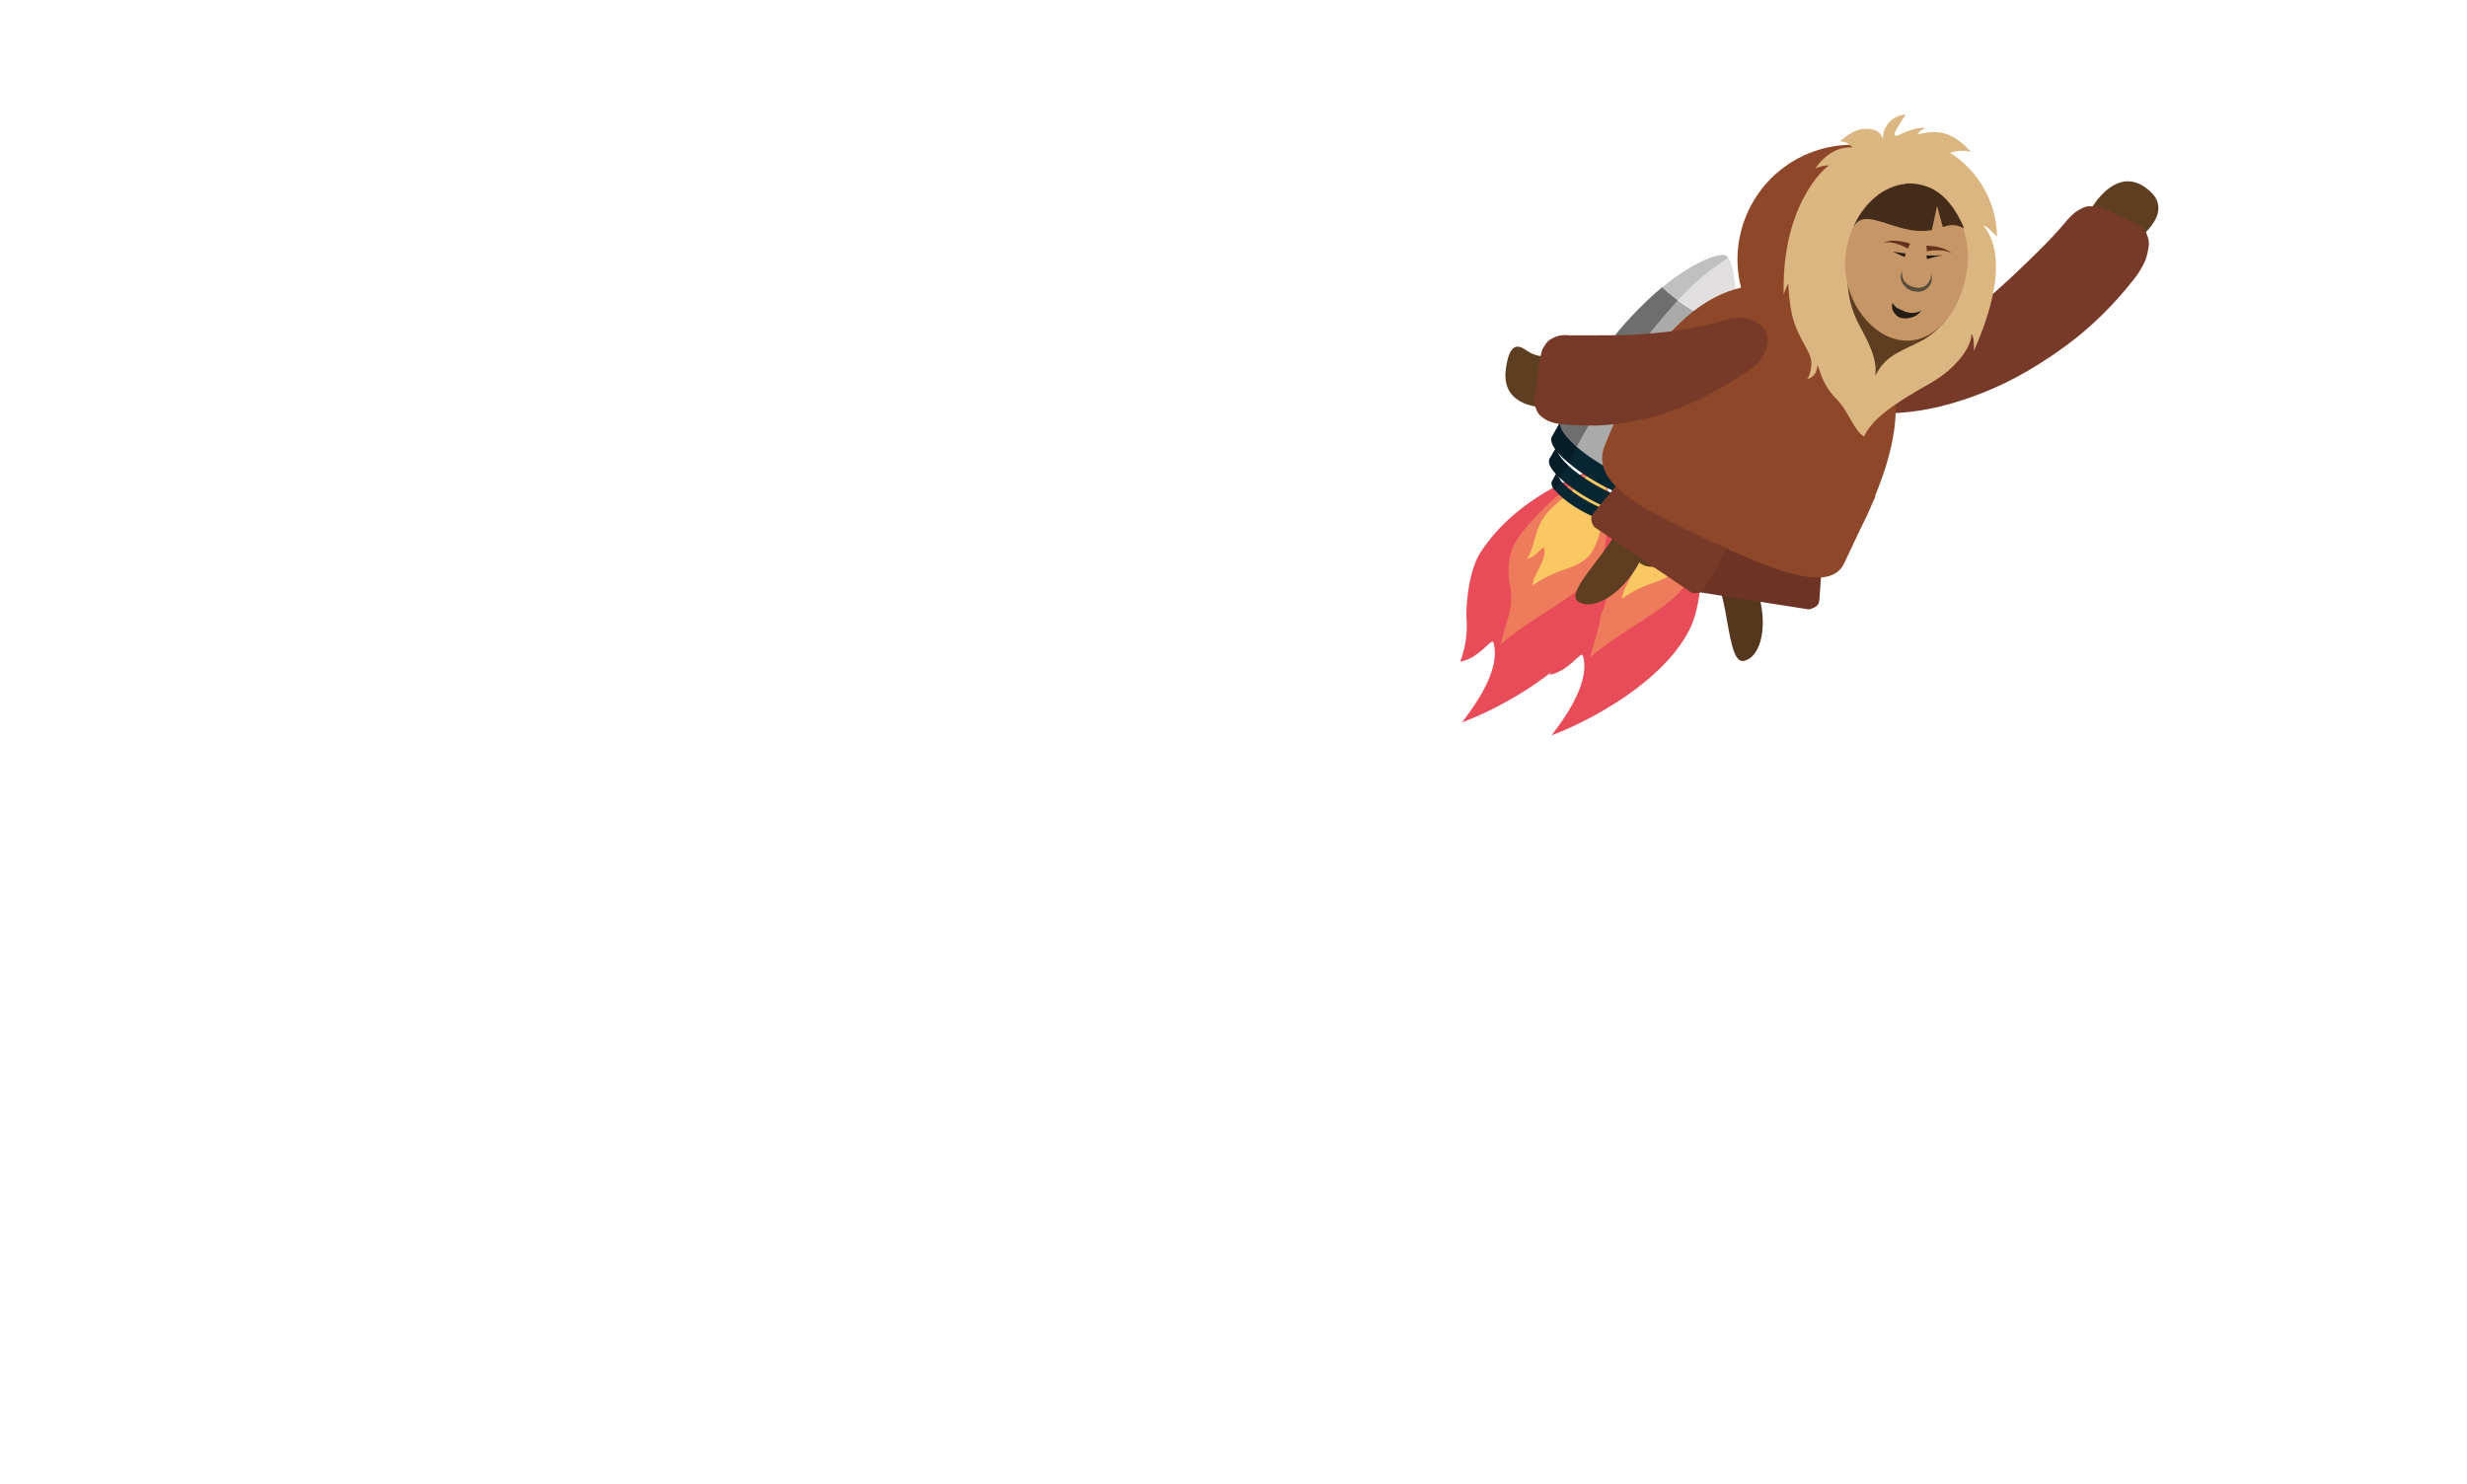
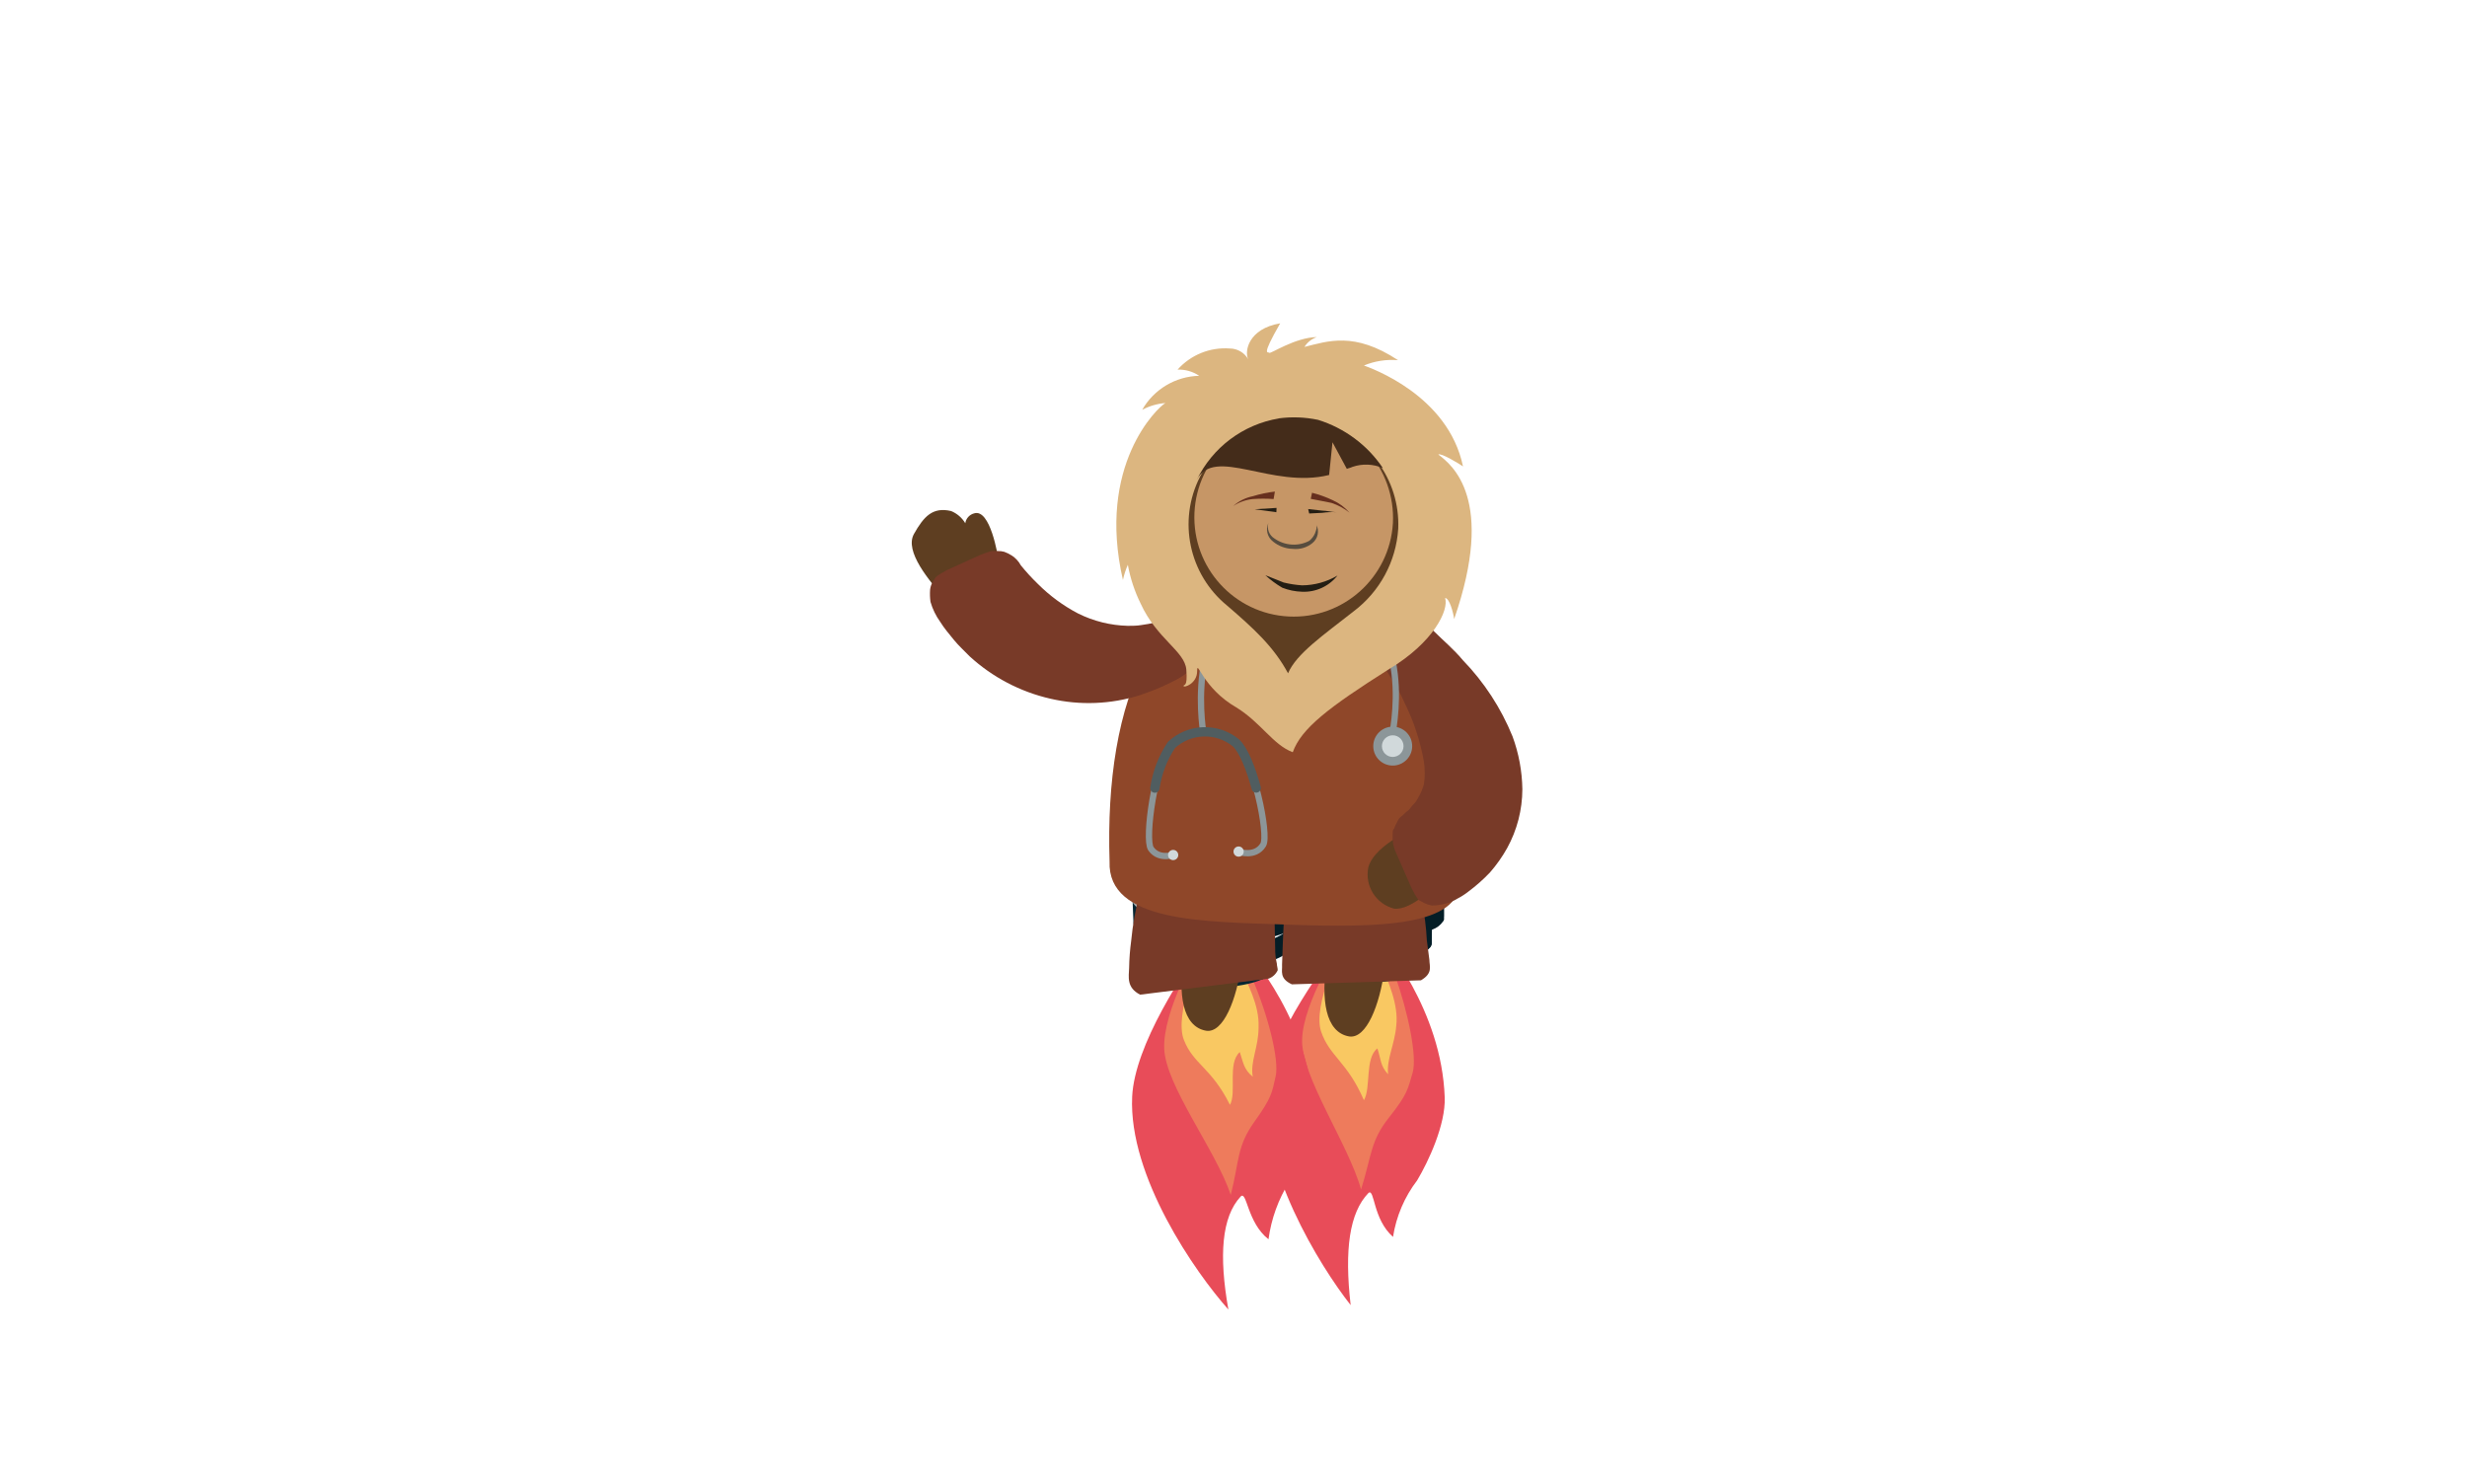
- <svg xmlns="http://www.w3.org/2000/svg" id="Layer_3" data-name="Layer 3" viewBox="0 0 251 151">
+ <svg xmlns="http://www.w3.org/2000/svg" viewBox="0 0 251 151">
  <defs>
-     <style>.cls-1{fill:#e84c59;}.cls-2{fill:#ee7b5c;}.cls-3{fill:#f9c862;}.cls-4{fill:#062633;}.cls-5{fill:#abaaaa;}.cls-6{fill:#e1dfe0;}.cls-7{fill:none;}.cls-8{fill:#041d26;}.cls-9{fill:#6e6e6e;}.cls-10{fill:silver;}.cls-11{fill:#5e3e21;}.cls-12{fill:#54371d;}.cls-13{fill:#6d3325;}.cls-14{fill:#783a28;}.cls-15{fill:#8f4729;}.cls-16{fill:#dcb680;}.cls-17{fill:#c69666;}.cls-18{fill:#662f1e;}.cls-19{fill:#231d13;}.cls-20{fill:#574c3e;}.cls-21{fill:#442c1a;}</style>
+     <style>.cls-1{fill:#5e3e21;}.cls-2{fill:#e84c59;}.cls-3{fill:#ee7b5c;}.cls-4{fill:#f9c862;}.cls-5{fill:#062633;}.cls-6{fill:#abaaaa;}.cls-7{fill:#e1dfe0;}.cls-14,.cls-17,.cls-8{fill:none;}.cls-9{fill:#041d26;}.cls-10{fill:#6e6e6e;}.cls-11{fill:silver;}.cls-12{fill:#783a28;}.cls-13{fill:#8f4729;}.cls-14{stroke:#8c9699;stroke-width:0.64px;}.cls-14,.cls-17{stroke-miterlimit:10;}.cls-15{fill:#8c9699;}.cls-16{fill:#d1d9db;}.cls-17{stroke:#505d60;stroke-linecap:round;stroke-width:0.95px;}.cls-18{fill:#dcb680;}.cls-19{fill:#c69666;}.cls-20{fill:#662f1e;}.cls-21{fill:#231d13;}.cls-22{fill:#574c3e;}.cls-23{fill:#442c1a;}</style>
  </defs>
-   <path class="cls-1" d="M172.53,50c.53,3.49,1.16,10.22-.52,13.82-2.62,5.58-10.56,9.69-14.15,11,2.6-3.36,3.76-6.08,3.2-8.08-.18-.64-1.34,1.54-3.39,1.92A10.35,10.35,0,0,0,158.3,64c0-1.7.31-4.78,1.46-6.53,3.68-5.62,10-7.78,11.32-8.37Z" />
-   <path class="cls-2" d="M172.53,50c.36,1.5.45,6.93-1,9.41s-7.13,5-9.75,7.52c.63-2.65,1.32-3.56,1-5.83a6.91,6.91,0,0,1,.17-3.85c.35-1.26,2.66-3.83,5-5.8a15.58,15.58,0,0,1,3.1-2.3Z" />
-   <path class="cls-3" d="M172.53,50c.11,1.8-.39,6.81-2,8.13s-2.84.92-5.5,2.78c0-1.09,1.64-2.76,1.14-3.93-.64.55-.88,1-1.75,1.23.75-.93.75-2.21,1.36-3.55.73-1.56,2.28-2.52,3.5-3.58a10.79,10.79,0,0,0,1.77-1.93Z" />
-   <path class="cls-4" d="M171.54,50.72c2.64,1.49,5.12,2.1,5.55,1.36l-.78,1.34c-.41.75-2.89.14-5.53-1.35s-4.44-3.31-4-4l.75-1.35C167.1,47.41,168.9,49.23,171.54,50.72Z" />
-   <path class="cls-4" d="M170.62,52.35c2,1.12,3.86,1.58,4.18,1l-.58,1c-.31.56-2.18.1-4.17-1s-3.34-2.49-3-3.05l.58-1C167.31,49.86,168.64,51.22,170.62,52.35Z" />
-   <path class="cls-5" d="M185.42,34.58a38.33,38.33,0,0,1-4.77,12.87c-1.54,2.74-2.7,4.76-2.7,4.76a26.11,26.11,0,0,1-6.14-2A26.56,26.56,0,0,1,167,46s1-2,2.63-4.86a37.5,37.5,0,0,1,8.65-10.63,17.61,17.61,0,0,0,7.17,4Z" />
-   <path class="cls-6" d="M184.71,27.35c.62.36,1.34,3,.7,7.23a17.61,17.61,0,0,1-7.17-4C181.51,27.89,184.12,27,184.71,27.35Z" />
-   <path class="cls-4" d="M172.59,48.89c3.06,1.73,5.94,2.44,6.42,1.57L178.13,52c-.49.86-3.37.16-6.44-1.57s-5.15-3.84-4.66-4.7l.88-1.57C167.42,45.05,169.51,47.16,172.59,48.89Z" />
-   <path class="cls-7" d="M167.49,47.19a10,10,0,0,0,1.21,1.22,1.06,1.06,0,0,1-.11.21A4.28,4.28,0,0,1,167.49,47.19Z" />
-   <path class="cls-7" d="M167.6,49.75l.31.29-.06.13A2.22,2.22,0,0,1,167.6,49.75Z" />
-   <path class="cls-8" d="M168.59,48.62c-.22.48-.46,1-.67,1.42l-.31-.29a.55.55,0,0,1,0-.47l-.15.28c-.6-.66-.88-1.22-.68-1.56l.58-1,.17.23A4.22,4.22,0,0,0,168.59,48.62Z" />
-   <path class="cls-8" d="M167.6,49.75a2.22,2.22,0,0,0,.25.42l-.54,1.13c-.33-.41-.47-.75-.35-1l.42-.73.15-.28A.62.62,0,0,0,167.6,49.75Z" />
-   <path class="cls-9" d="M170.71,44.63c-.41.72-.8,1.44-1.18,2.16-1.14-1-1.8-1.9-1.69-2.45.44-.83,1-1.92,1.74-3.15a37.2,37.2,0,0,1,8.65-10.64,15.81,15.81,0,0,0,1.6,1.32A68,68,0,0,0,170.71,44.63Z" />
-   <path class="cls-10" d="M178.23,30.55c3.25-2.67,5.86-3.55,6.46-3.21a.69.69,0,0,1,.24.24,22.79,22.79,0,0,0-5.1,4.29A15.81,15.81,0,0,1,178.23,30.55Z" />
-   <path class="cls-8" d="M169.53,46.79l-.83,1.62a10,10,0,0,1-1.21-1.22l-.17-.23a1.93,1.93,0,0,1-.38-.91h0a.73.73,0,0,1,.06-.3l.89-1.57a.49.49,0,0,0-.06.17C167.73,44.89,168.39,45.8,169.53,46.79Z" />
-   <path class="cls-1" d="M163.42,48.68c.53,3.49,1.17,10.22-.52,13.82-2.62,5.58-10.56,9.69-14.15,11,2.61-3.36,3.76-6.09,3.21-8.09-.18-.64-1.34,1.55-3.39,1.92a10.3,10.3,0,0,0,.62-4.63c0-1.71.32-4.78,1.47-6.54,3.68-5.61,10-7.77,11.32-8.36Z" />
-   <path class="cls-2" d="M163.42,48.68c.36,1.5.45,6.92-1,9.4s-7.14,5-9.75,7.53c.63-2.65,1.31-3.57,1-5.83a6.91,6.91,0,0,1,.16-3.85c.36-1.27,2.66-3.83,5-5.8a14.84,14.84,0,0,1,3.1-2.3Z" />
-   <path class="cls-3" d="M163.42,48.68c.11,1.8-.39,6.81-2,8.13s-2.84.91-5.5,2.77c0-1.08,1.63-2.75,1.14-3.93-.64.56-.89,1-1.75,1.24.73-.93.73-2.21,1.36-3.55.73-1.56,2.28-2.53,3.48-3.58a10.49,10.49,0,0,0,1.78-1.93Z" />
-   <path class="cls-4" d="M162.45,49.41c2.64,1.49,5.11,2.1,5.53,1.35l-.75,1.35c-.42.75-2.9.14-5.54-1.35s-4.45-3.31-4-4l.77-1.35C158,46.1,159.81,47.92,162.45,49.41Z" />
-   <path class="cls-4" d="M161.53,51c2,1.13,3.86,1.58,4.17,1l-.58,1c-.32.56-2.19.1-4.17-1s-3.35-2.49-3-3l.58-1C158.18,48.54,159.53,49.91,161.53,51Z" />
-   <path class="cls-5" d="M176.31,33.3a38.3,38.3,0,0,1-4.75,12.87c-1.55,2.73-2.69,4.76-2.69,4.76a25.89,25.89,0,0,1-6.15-2,27,27,0,0,1-4.85-4.19s1-2.05,2.63-4.86a37.43,37.43,0,0,1,8.65-10.58,17.6,17.6,0,0,0,3.28,2.4A17.25,17.25,0,0,0,176.31,33.3Z" />
-   <path class="cls-6" d="M175.6,26c.63.35,1.35,3,.7,7.23a17.43,17.43,0,0,1-7.15-4C172.4,26.58,175,25.7,175.6,26Z" />
-   <path class="cls-4" d="M163.48,47.58c3.07,1.73,6,2.43,6.44,1.57L169,50.71c-.5.87-3.37.16-6.43-1.57s-5.16-3.83-4.67-4.7l.89-1.56C158.31,43.74,160.42,45.85,163.48,47.58Z" />
-   <path class="cls-7" d="M158.4,45.88a8.65,8.65,0,0,0,1.21,1.21l-.11.22A4.13,4.13,0,0,1,158.4,45.88Z" />
-   <path class="cls-7" d="M158.49,48.43l.31.3-.05.12A2.26,2.26,0,0,1,158.49,48.43Z" />
-   <path class="cls-8" d="M159.49,47.3c-.24.48-.47,1-.69,1.42l-.31-.3a.64.64,0,0,1,0-.47l-.16.28c-.6-.65-.87-1.21-.68-1.55l.59-1,.17.23A4.42,4.42,0,0,0,159.49,47.3Z" />
-   <path class="cls-8" d="M158.49,48.43a2.26,2.26,0,0,0,.26.42c-.18.37-.34.74-.51,1.11-.33-.41-.47-.76-.34-1l.41-.74.17-.28A.56.56,0,0,0,158.49,48.43Z" />
-   <path class="cls-9" d="M161.62,43.3c-.42.72-.81,1.44-1.2,2.16-1.14-1-1.8-1.9-1.69-2.46.44-.83,1-1.91,1.73-3.15a37.5,37.5,0,0,1,8.65-10.63,18.38,18.38,0,0,0,1.6,1.32A66.63,66.63,0,0,0,161.62,43.3Z" />
-   <path class="cls-10" d="M169.12,29.24c3.27-2.68,5.86-3.55,6.47-3.22a.91.91,0,0,1,.24.24,22.67,22.67,0,0,0-5.11,4.3A15.81,15.81,0,0,1,169.12,29.24Z" />
-   <path class="cls-8" d="M160.42,45.48l-.82,1.61a9.88,9.88,0,0,1-1.21-1.21l-.17-.23a1.83,1.83,0,0,1-.38-.91h0a.46.46,0,0,1,.06-.29l.88-1.57s0,.1-.05.16C158.62,43.58,159.31,44.49,160.42,45.48Z" />
-   <path class="cls-11" d="M212.9,21c.86-1.29,3.09-4,5.81-1.58s-1.63,5.22-1.63,5.22Z" />
-   <path class="cls-12" d="M177.31,56.67c-2.44-.56-2.92.21-2.92.21l.34,1.68h0c.17,1,.55,2.25.8,3.58.49,2.62.8,5.33,1.89,5.11,1.56-.32,2.33-2.94,1.73-5.85a9.59,9.59,0,0,0-.39-1.42,11.36,11.36,0,0,0,2.3.49s-1.41-5.17-1.8-5S177.76,56.8,177.31,56.67Zm-2.58.48Z" />
-   <path class="cls-13" d="M183.37,49.38a3.33,3.33,0,0,1,1.5,1.8c.11.54.16,1.07.23,1.6a28,28,0,0,1,.23,3.17c0,1,0,2.09-.08,3.12l-.11,1.55a3.46,3.46,0,0,1-.1.77c-.11.24-.36.46-1,.62l-11.73-1.84c-.55-.34-.72-.63-.75-.9a4.64,4.64,0,0,1,.14-.76l.37-1.51c.25-1,.53-2,.87-3s.76-2,1.19-3c.24-.48.44-1,.71-1.45a3.38,3.38,0,0,1,2-1.26Z" />
-   <path class="cls-11" d="M168.23,53.94c-1.22-2.19-2.13-2-2.13-2l-1,1.39h0c-.61.79-1.29,1.93-2.1,3-1.6,2.14-3.38,4.21-2.47,4.86,1.28.92,3.73-.28,5.47-2.69a8.75,8.75,0,0,0,.78-1.26c.6.48,1.15.46,2.18.43,0,0,1.87-2.93,1.46-3.09S168.45,54.3,168.23,53.94Z" />
-   <path class="cls-14" d="M176.84,48.52a3.43,3.43,0,0,1,.58,2.27c-.13.54-.3,1-.47,1.55-.33,1-.69,2-1.13,3a30.25,30.25,0,0,1-1.4,2.79l-.75,1.36a4.43,4.43,0,0,1-.41.65,1.38,1.38,0,0,1-1.17.15l-9.86-6.65a1.33,1.33,0,0,1-.3-1.13,3.23,3.23,0,0,1,.47-.63l1-1.21c.64-.8,1.33-1.59,2-2.34s1.53-1.47,2.33-2.17c.42-.33.82-.69,1.27-1a3.28,3.28,0,0,1,2.32-.3Z" />
-   <path class="cls-14" d="M187.78,39.11c.34-.73.53-1,.72-1.09l.53-.38a3.59,3.59,0,0,1,.95-.54,6,6,0,0,1,1.78-.62,16.8,16.8,0,0,0,3.44-1.3,39.37,39.37,0,0,0,6.39-4.28c2-1.65,3.92-3.48,5.76-5.3.92-.91,1.81-1.84,2.62-2.78a7,7,0,0,1,1.26-1.29,6,6,0,0,1,.83-.44,1.47,1.47,0,0,1,.62-.1h.43a3.44,3.44,0,0,1,1.25.38l3,1.44c.85.52,1,.72,1,.86l.18.5a1.83,1.83,0,0,1,.08.84,6.79,6.79,0,0,1-.31,1.39A8.39,8.39,0,0,1,217,28.55a36.39,36.39,0,0,1-3.22,3.58,33,33,0,0,1-3.6,3.06,44,44,0,0,1-3.95,2.59,33.66,33.66,0,0,1-8.91,3.6,24.69,24.69,0,0,1-4.93.67,9.21,9.21,0,0,1-1.28-.06c-.43-.1-.85-.22-1.27-.36a4.57,4.57,0,0,1-1.19-.69,6.75,6.75,0,0,1-.53-.54c-.18-.17-.33-.47-.36-1.26Z" />
-   <path class="cls-15" d="M199,31.39a11.67,11.67,0,1,1-5.57-15.54h0A11.66,11.66,0,0,1,199,31.39Z" />
-   <path class="cls-15" d="M190.59,51l.21-.44v-.16C194,42.61,194.51,34.81,185,30.3h0c-9.64-4.56-17.11,3.32-21.64,14.84h0c-2,4.27,4.89,7.16,10.64,9.89,6.7,3.17,12.23,5.32,13.64,2.27l1.47-3.12C189.65,53.11,190.15,52.06,190.59,51Z" />
-   <path class="cls-16" d="M189.65,44.42c-1.09-.67-1.53-2.56-2.86-3.88-1.82-1.83-1.78-4.09-1.91-3.12s-1,1.21-1,1.07.21.22.4-1.24-1.39-2.61-2-5.42a19,19,0,0,1-.33-3,6.35,6.35,0,0,0-.47,1.14c-.24-9,4.13-12.93,4.65-13.14a2.9,2.9,0,0,0-1.46.34c1.66-2.37,3.5-2.18,3.79-2.16a1.56,1.56,0,0,0-1.25-.62c1.07-.94,2-1.5,3.37-1.2a1.34,1.34,0,0,1,1,1,2.42,2.42,0,0,1,2.31-2.53h0c-1.61,2.43-1.07,2-1,2.16s1.72-1,3.07-.79a1.53,1.53,0,0,0-.87.63c1.47-.26,3.13-.76,5.46,1.8a3.65,3.65,0,0,0-2.12.09,10.36,10.36,0,0,1,4.76,8.53c-.19-.17-1.17-1.22-1.37-1.1.69.87,2.92,3.92-1,12.74.05-.5,0-1.68-.26-1.71.12.93-1.18,3.3-4.2,5C192.31,41.3,190.46,42.7,189.65,44.42Z" />
-   <path class="cls-11" d="M199.78,28.7c1-4.39-.88-8.61-4-9.33s-6.49,2.24-7.5,6.63a9.83,9.83,0,0,0,.75,6.82c1.07,2,2,3.68,1.77,5.42,1.07-2.21,2.82-2.53,5.06-3.75A9,9,0,0,0,199.78,28.7Z" />
-   <path class="cls-17" d="M200.12,27.56c-.67,4.31-3.49,7.56-6.78,7.05s-6.19-4.69-5.52-9,3.87-7.39,7.16-6.89S200.78,23.3,200.12,27.56Z" />
-   <path class="cls-18" d="M196,25a5.66,5.66,0,0,1,1.37.19,2.6,2.6,0,0,1,1.22.6,2.59,2.59,0,0,0-1.26-.32,5.57,5.57,0,0,0-1.28.1Z" />
-   <path class="cls-18" d="M194.12,25.3a5.48,5.48,0,0,0-1.2-.51,2.61,2.61,0,0,0-1.33-.09,2.81,2.81,0,0,1,1.37-.19,5.37,5.37,0,0,1,1.38.28Z" />
-   <polygon class="cls-19" points="193.78 26.16 192.59 25.61 193.9 25.8 193.78 26.16" />
-   <path class="cls-19" d="M196,26h.84a3.93,3.93,0,0,1,.84,0,3.28,3.28,0,0,0-.81.14l-.81.22Z" />
-   <path class="cls-20" d="M193.56,27.54a1.34,1.34,0,0,0,.28,1.18,1.77,1.77,0,0,0,1.06.53A1.25,1.25,0,0,0,196,29a1.92,1.92,0,0,0,.36-.5,1.26,1.26,0,0,0,.11-.63,1.32,1.32,0,0,1-.25,1.33,1.45,1.45,0,0,1-1.36.46,1.69,1.69,0,0,1-1.22-.73A1.23,1.23,0,0,1,193.56,27.54Z" />
-   <path class="cls-19" d="M192.56,30.81a1.27,1.27,0,0,0,.59.6c.11.06.22.09.33.14l.34.16a2.25,2.25,0,0,0,.81.13,1.7,1.7,0,0,0,.86-.26,1.7,1.7,0,0,1-.76.64,2.57,2.57,0,0,1-1,.18,1.83,1.83,0,0,1-.55-.13,1.56,1.56,0,0,1-.42-.39A1.08,1.08,0,0,1,192.56,30.81Z" />
-   <path class="cls-21" d="M193.87,18.68a5.51,5.51,0,0,1,2.5.43c2.08.89,3.2,3.46,3.47,4.14A2.27,2.27,0,0,0,198,23l-.33.1-.59-2.15-.52,2.46c-3.61.7-7-2.79-8.08-.08,1-2.56,3.18-4.44,5.43-4.61" />
-   <path class="cls-11" d="M157.45,41.47c-1.46,0-4.72-.46-4.24-3.94s1.78-2,2.5-1.63a3.32,3.32,0,0,0,2.47.24Z" />
-   <path class="cls-14" d="M179.59,33.56a2.29,2.29,0,0,1,.27,1.21,2.45,2.45,0,0,1-.11.59,3.1,3.1,0,0,1-.44.94,3.31,3.31,0,0,1-1.16,1.22c-.45.32-.9.62-1.37.92s-.93.59-1.41.87a30.32,30.32,0,0,1-6.17,2.79,25.36,25.36,0,0,1-6.69,1.2,32.58,32.58,0,0,1-3.42-.13,4.22,4.22,0,0,1-1.64-.37,3.65,3.65,0,0,1-.78-.55,1.6,1.6,0,0,1-.34-.53l-.15-.41c-.06-.1-.1-.31,0-1.3l.47-3.34c.2-1,.28-1.17.35-1.25l.23-.37a1.53,1.53,0,0,1,.4-.44,3.89,3.89,0,0,1,.73-.38,3.22,3.22,0,0,1,1.35-.11h2.6c1.75,0,3.48,0,5.25-.16a42.56,42.56,0,0,0,5.39-.73c.45-.09.91-.19,1.36-.32a11.05,11.05,0,0,0,1.36-.39,2.39,2.39,0,0,1,.7-.17,5.34,5.34,0,0,1,.8,0,2.67,2.67,0,0,1,.92.17l.55.22c.18.07.42.22.92.83Z" />
+   <g id="Layer_2" data-name="Layer 2">
+     <path class="cls-1" d="M134,95.78l5,3.6a7.27,7.27,0,0,0,1.05-1.7,36.48,36.48,0,0,1,5.88-6.45c2.28-1.52-.41-2.32-2.41-2.24-2.45.09-4.42.94-4.62,1.5,0-.67,0-1.33-1-1.3-1.55.06-2.38,4.76-2.38,4.87C134.83,95.31,134,95.89,134,95.78Z" />
+     <path class="cls-2" d="M139.8,94.46c1.06,1.52,6.87,8.31,7.19,17.2.1,2.77-1.65,6.51-2.8,8.44a12.68,12.68,0,0,0-2.46,5.76c-2.07-1.82-1.86-5-2.5-4.47-1.93,2-2.46,5.76-1.81,11.41-3.15-4-9.41-14.11-8.6-22.26.59-5.25,5.89-12.45,8.87-16.12Z" />
+     <path class="cls-3" d="M139.91,94.45s.58.65,2,4.72c1.36,3.84,2.3,8.36,1.81,10s-.48,2.13-2.39,4.53-1.76,3.85-2.85,7.34c-1.28-4.63-6.09-11.46-6-15.24s3.87-9.93,5.26-11.43Z" />
+     <path class="cls-4" d="M139.8,94.46a14.73,14.73,0,0,0,.68,3.42c.75,2.09,1.83,4.27,1.58,6.5-.16,1.9-1,3.38-.83,4.93-.81-.86-.72-1.53-1.09-2.63-1.3,1-.63,4-1.37,5.27-1.7-3.94-3.49-4.43-4.36-7s1.9-8.63,3.28-10.58Z" />
+     <path class="cls-5" d="M145.68,94l0,2c-.07,1.11-3.37,1.9-7.38,1.82s-7.27-1.07-7.2-2.18l0-2c-.07,1.12,3.19,2.11,7.2,2.19S145.61,95.14,145.68,94Z" />
+     <path class="cls-5" d="M143.79,97l-.06,1.56c0,.89-2.5,1.54-5.5,1.43s-5.37-.81-5.4-1.7l0-1.56c-.08.9,2.39,1.58,5.4,1.7S143.7,97.76,143.79,97Z" />
+     <path class="cls-6" d="M138.87,68.81a21.43,21.43,0,0,0,5.43-.54,49.74,49.74,0,0,1,2.66,18c-.07,4.34-.29,7.35-.29,7.35s-5.17,1.53-8.4,1.42-8.3-1.92-8.3-1.92.11-3.12.18-7.24A49.45,49.45,0,0,1,133.5,68,20.08,20.08,0,0,0,138.87,68.81Z" />
+     <path class="cls-7" d="M144.41,68.27a21.53,21.53,0,0,1-5.43.53,19.87,19.87,0,0,1-5.48-.8c2.14-5.3,4.72-7.84,5.72-7.77S142.55,63.11,144.41,68.27Z" />
+     <path class="cls-5" d="M146.9,90.86l0,2.34c0,1.33-3.8,2.36-8.48,2.2s-8.49-1.25-8.43-2.58l0-2.34c.05,1.33,3.76,2.42,8.44,2.58S146.84,92.2,146.9,90.86Z" />
+     <path class="cls-8" d="M143.18,95.45l0-.34a9.74,9.74,0,0,0,2.21-.52A4.7,4.7,0,0,1,143.18,95.45Z" />
+     <path class="cls-8" d="M142.93,97.79v-.22c.22,0,.33-.12.55-.13A2.66,2.66,0,0,1,142.93,97.79Z" />
+     <path class="cls-9" d="M145.37,94.59c.11,0,.22-.12.33-.12L145.64,96c0,.55-.74.91-1.84,1.29l0-.45a.61.61,0,0,1-.31.57c-.22,0-.33.12-.55.13a15.1,15.1,0,0,1,.14-2.12A4.71,4.71,0,0,0,145.37,94.59Z" />
+     <path class="cls-9" d="M143.89,96.87l0,.44-.07,1.12c0,.33-.42.68-1.08.93.1-.45.08-1,.17-1.57a2.66,2.66,0,0,0,.54-.35A1.1,1.1,0,0,0,143.89,96.87Z" />
+     <path class="cls-10" d="M141.65,68.7c1-.14,1.88-.29,2.76-.43a49.49,49.49,0,0,1,2.66,18c0,1.89-.09,3.56-.16,4.79-.31.79-1.62,1.39-3.61,1.68.08-1,0-2.11.11-3.22A88.48,88.48,0,0,0,141.65,68.7Z" />
+     <path class="cls-11" d="M141.65,68.82a28,28,0,0,0-2.86-8.35.91.91,0,0,1,.44-.13c.89,0,3.32,2.77,5.18,8C143.64,68.52,142.64,68.67,141.65,68.82Z" />
+     <path class="cls-9" d="M146.92,91.31v-.22l0,2.33a.39.39,0,0,1-.1.34h0a2.17,2.17,0,0,1-1.08.82c-.11,0-.22.12-.33.12a10.14,10.14,0,0,1-2.2.53c.08-.9.05-1.67.13-2.46C145.29,92.48,146.6,91.88,146.92,91.31Z" />
+     <path class="cls-2" d="M125.36,94.87c1.28,1.51,7.3,8,8.18,16.83.21,2.77-1.32,6.5-2.36,8.54a14.8,14.8,0,0,0-2.12,5.86c-2.18-1.7-2.19-5-2.83-4.35-1.93,2.07-2.23,6-1.25,11.5-3.36-3.77-10.17-13.53-9.79-21.66.25-5.23,5.2-12.75,8-16.52Z" />
+     <path class="cls-3" d="M125.26,95s.58.65,2.16,4.59c1.59,3.72,2.75,8.24,2.37,9.92s-.37,2.13-2.17,4.64-1.52,4-2.4,7.43c-1.5-4.51-6.63-11.1-6.77-14.88s3.3-10.13,4.7-11.62Z" />
+     <path class="cls-4" d="M125.25,94.77a15.68,15.68,0,0,0,.9,3.41c.74,2,2,4,1.9,6.38,0,2-.87,3.48-.59,5-.92-.75-.95-1.41-1.32-2.51-1.29,1.16-.29,4.12-1,5.37-1.91-3.82-3.7-4.09-4.69-6.61s1.47-8.73,2.73-10.77Z" />
+     <path class="cls-5" d="M131.12,94.22l.07,2c0,1.11-3.25,2.12-7.25,2.26s-7.37-.73-7.41-1.84l-.07-2c0,1.11,3.41,2,7.4,1.85S131.05,95.33,131.12,94.22Z" />
+     <path class="cls-5" d="M129.34,97.18l.06,1.55c-.08.89-2.5,1.65-5.5,1.76s-5.47-.47-5.5-1.36l-.06-1.55c0,.77,2.5,1.46,5.5,1.35S129.37,98.06,129.34,97.18Z" />
+     <path class="cls-6" d="M123.21,69.27a26.43,26.43,0,0,0,5.31-.75,53.89,53.89,0,0,1,3.54,17.88c.05,4.34,0,7.34,0,7.34s-5,1.85-8.26,2-8.4-1.48-8.4-1.48L115.18,87a48.89,48.89,0,0,1,2.34-18.1A17.79,17.79,0,0,0,123.21,69.27Z" />
+     <path class="cls-7" d="M128.41,68.63a25.14,25.14,0,0,1-5.31.75,22.07,22.07,0,0,1-5.58-.46c1.81-5.41,4.27-8.05,5.27-8.09S126.22,63.48,128.41,68.63Z" />
+     <path class="cls-5" d="M132.12,91.07l.08,2.33c.05,1.33-3.69,2.47-8.35,2.64s-8.48-.8-8.53-2.13l-.09-2.34c0,1.34,3.87,2.31,8.53,2.14S132.17,92.4,132.12,91.07Z" />
+     <path class="cls-8" d="M128.51,95.76v-.33a9.74,9.74,0,0,0,2.2-.64A3.18,3.18,0,0,1,128.51,95.76Z" />
+     <path class="cls-8" d="M128.48,98.1v-.23c.23,0,.33-.12.56-.13A2.38,2.38,0,0,1,128.48,98.1Z" />
+     <path class="cls-9" d="M130.81,94.9c.11,0,.22-.12.33-.13l.06,1.56c0,.55-.63,1-1.73,1.4l0-.45a.61.61,0,0,1-.31.57c-.22,0-.33.12-.55.13,0-.67.06-1.45,0-2.11A6,6,0,0,0,130.81,94.9Z" />
+     <path class="cls-9" d="M129.34,97.18v.44l.05,1.11c0,.33-.31.68-1,.93,0-.45.07-1,0-1.56a2.38,2.38,0,0,0,.55-.36A.61.61,0,0,0,129.34,97.18Z" />
+     <path class="cls-10" d="M125.76,69.17a20.41,20.41,0,0,0,2.65-.54A53.7,53.7,0,0,1,132,86.52c.07,1.88,0,3.55.07,4.78-.2.67-1.51,1.38-3.5,1.79a28.8,28.8,0,0,0,0-3.22A88,88,0,0,0,125.76,69.17Z" />
+     <path class="cls-11" d="M125.65,69.18a28.62,28.62,0,0,0-3.3-8.22.81.81,0,0,1,.44-.13c.89,0,3.43,2.65,5.62,7.8A17,17,0,0,1,125.65,69.18Z" />
+     <path class="cls-9" d="M132.13,91.51v-.22l.08,2.33a.38.38,0,0,1-.1.34h0a1.87,1.87,0,0,1-1,.81c-.11,0-.22.12-.33.13a10.93,10.93,0,0,1-2.2.63c0-.77,0-1.67,0-2.44C130.62,92.68,131.93,92,132.13,91.51Z" />
+     <path class="cls-1" d="M101.55,56.8c0-.11-.78-5.11-2.45-4.56a1.22,1.22,0,0,0-.89,1A3,3,0,0,0,96.77,52c-1.89-.44-2.78.56-3.78,2.33s1.56,4.78,3.22,6.67a16.2,16.2,0,0,0,1.23,1.67l5.77-4.22A4.11,4.11,0,0,1,101.55,56.8Z" />
+     <path class="cls-1" d="M119.61,89.45C119,89.2,117.26,96,117.26,96a23.84,23.84,0,0,0,3.69-.64,9.29,9.29,0,0,0-.51,1.87c-.59,3.87-.16,7.22,2.27,7.65,1.77.28,3.12-3.23,3.59-6.77.28-1.77.68-3.42.84-4.75h0l.41-2.21s-.85-1-4.77-.28C122.21,91.21,120.27,89.69,119.61,89.45Zm7.48,2.16Z" />
+     <path class="cls-1" d="M134.16,90c-.66-.25-2.36,6.58-2.36,6.58a24,24,0,0,0,3.7-.64,9.29,9.29,0,0,0-.52,1.87c-.58,3.87-.15,7.22,2.28,7.65,1.77.28,3.12-3.23,3.59-6.77.28-1.77.68-3.42.84-4.75h0l.41-2.21s-.85-1-4.77-.28C136.76,91.74,134.81,90.22,134.16,90Zm7.48,2.16Z" />
+     <path class="cls-12" d="M127.38,83.61c2.16,1.75,1.67,3.18,2,4.63s.22,3,.28,4.35l.08,3.9a6.32,6.32,0,0,0,.17,1.56c0,.22.09.45.09.67a1.64,1.64,0,0,1-.93.86L116,101.21c-1.41-.72-1.15-1.82-1.12-2.71a23.64,23.64,0,0,1,.21-2.77,30.26,30.26,0,0,1,.84-4.75c.39-1.43.89-2.86,1.27-4.18.6-1.31.43-2.76,2.92-3.9Z" />
+     <path class="cls-12" d="M141.06,83.67a4,4,0,0,1,2,2l.59,2c.4,1.34.68,2.69,1,4a25.41,25.41,0,0,1,.52,4l.26,2c0,.66.39,1.35-.86,2.08l-13.13.41c-1.31-.6-.95-1.37-1-2l.07-2c.05-1.33.1-2.66.26-4.1s.44-2.77.71-4.09c.13-.66.27-1.33.41-2.1a3.77,3.77,0,0,1,1.85-2Z" />
+     <path class="cls-13" d="M148.73,80.72l0-.66v-.23C148.5,68.7,145.18,59,131.3,58.51h0c-14-.5-18.93,12.88-18.41,29.14h0c-.23,6.21,9.56,6.13,18,6.43,9.78.36,17.57.09,17.62-4.36l.17-4.55C148.73,83.73,148.79,82.17,148.73,80.72Z" />
+     <path class="cls-12" d="M121.91,64.3c.4.78.43,1.09.38,1.31s-.06.47-.11.7a3.69,3.69,0,0,1-.49,1.12,4.87,4.87,0,0,1-1.6,1.5c-.62.37-1.29.68-2,1s-1.38.53-2.09.8a17.29,17.29,0,0,1-9.15.36,18.15,18.15,0,0,1-8.19-4.3c-.54-.56-1.12-1.08-1.6-1.67s-1-1.2-1.39-1.83a6.67,6.67,0,0,1-1-2.05A6.11,6.11,0,0,1,94.63,60a1.93,1.93,0,0,1,.23-.72l.27-.43c.05-.12.21-.29,1.17-.82l3.38-1.54c1-.4,1.26-.44,1.38-.42l.47,0a2.15,2.15,0,0,1,.65.08,3.74,3.74,0,0,1,.75.37,2.71,2.71,0,0,1,.93,1,21.08,21.08,0,0,0,1.74,1.9,16.8,16.8,0,0,0,4.08,3,12,12,0,0,0,5.06,1.26c.45,0,.92,0,1.39-.08a13.94,13.94,0,0,0,1.41-.26,2.78,2.78,0,0,1,.73-.17c.26,0,.57,0,.86,0a3.29,3.29,0,0,1,1,.13l.63.19a3.12,3.12,0,0,1,1.12.81Z" />
+     <path class="cls-1" d="M144.6,84c-.11,0-4.73,1.83-5.38,4.25a3.59,3.59,0,0,0,2.63,4.21c1.88.18,4.09-2.41,6.25-3.66.68-.31,1.36-.73,1.81-.94l-3.37-5.12C146.43,82.64,145.85,83.51,144.6,84Z" />
+     <path class="cls-12" d="M140.8,63.2c.8-.53,1-.52,1.36-.51l.66,0A3.92,3.92,0,0,1,144,63a4.83,4.83,0,0,1,1.84,1.18c1,1,2.05,1.86,3,3a24.32,24.32,0,0,1,5.05,7.75,16.23,16.23,0,0,1,1,5.37,12.5,12.5,0,0,1-1.55,6,14.48,14.48,0,0,1-1.76,2.49,17.39,17.39,0,0,1-2.18,1.93,7,7,0,0,1-1.14.73,4,4,0,0,1-1.24.51,5.68,5.68,0,0,1-1.34.18,2.93,2.93,0,0,1-.77-.25l-.44-.24c-.11,0-.32-.23-.84-1.25l-1.54-3.51a3.76,3.76,0,0,1-.4-1.46l0-.44c0-.34,0-.56.14-.66a5.14,5.14,0,0,1,.36-.77,1.12,1.12,0,0,1,.46-.54l.46-.43c.34-.21.47-.54.7-.75s.35-.43.47-.65a5.52,5.52,0,0,0,.6-1.42,8,8,0,0,0,0-2.23,22.08,22.08,0,0,0-2-6.08,10.92,10.92,0,0,0-.83-1.58l-.94-1.59a4.39,4.39,0,0,1-.72-1.81,1.86,1.86,0,0,1-.07-1.11l0-.67c-.32-.35-.2-.67.38-1.43Z" />
+     <path class="cls-14" d="M126,86.67s1.72.62,2.52-.71c.61-1-1-8.76-2.79-10.38a5,5,0,0,0-6.56.23c-1.65,1.74-2.74,9.59-2.07,10.55.89,1.27,2.57.53,2.57.53" />
+     <path class="cls-14" d="M141.7,74.48c.46-2.6,2-15-10.08-15-11.74,0-9.2,15-9.2,15" />
+     <circle class="cls-15" cx="141.7" cy="75.92" r="1.98" />
+     <circle class="cls-16" cx="141.7" cy="75.92" r="1.1" />
+     <circle class="cls-16" cx="119.36" cy="87" r="0.52" />
+     <path class="cls-17" d="M127.81,80.18c-.54-2-1.29-3.88-2.07-4.6a5,5,0,0,0-6.56.23,10.79,10.79,0,0,0-1.68,4.38" />
+     <circle class="cls-16" cx="126.02" cy="86.65" r="0.52" />
+     <path class="cls-18" d="M131.53,76.54c-2-.74-3.22-3-5.73-4.55-3.48-2-4-5-4-3.7s-1.39,1.73-1.38,1.51.43.23.28-1.66-3-3.11-4.65-6.73a15,15,0,0,1-1.3-3.94,8.13,8.13,0,0,0-.5,1.54c-2.69-11.67,3.53-17.56,4.32-18a6.07,6.07,0,0,0-2.36.69,6.86,6.86,0,0,1,5.8-3.46,3.68,3.68,0,0,0-2.2-.63,6.46,6.46,0,0,1,5.3-2.15A2.17,2.17,0,0,1,127,36.56c-.41-.79,0-3.11,3.25-3.66-2,3.48-1.21,2.85-1.11,3s2.62-1.57,4.84-1.6a2.37,2.37,0,0,0-1.26,1c2.36-.58,5.07-1.59,9.52,1.35a7.43,7.43,0,0,0-3.47.54c.66.25,8.57,3,10.08,10.27-.32-.24-2.28-1.42-2.51-1.21,1.4,1.05,5.84,4.55,1.61,16.74-.09-.67-.48-2.13-.92-2.14.4,1.23-1.17,4.51-5.71,7.24C135.14,72,132.4,74.12,131.53,76.54Z" />
+     <path class="cls-1" d="M142.26,53.8a10.67,10.67,0,1,0-17.41,7.82c2.69,2.32,4.74,4.17,6.2,6.89.85-2,3.58-3.87,6.68-6.31A11.45,11.45,0,0,0,142.26,53.8Z" />
+     <path class="cls-19" d="M141.72,53.22A10.11,10.11,0,1,1,132,42.53,10.19,10.19,0,0,1,141.72,53.22Z" />
+     <path class="cls-20" d="M133.49,50.14a11.43,11.43,0,0,1,2.09.75,5,5,0,0,1,1.73,1.28,5.8,5.8,0,0,0-1.85-1c-.66-.14-1.44-.28-2.1-.41Z" />
+     <path class="cls-20" d="M129.58,50.78a14.86,14.86,0,0,0-2.11,0,4.42,4.42,0,0,0-2,.71,4.32,4.32,0,0,1,2-1,12.49,12.49,0,0,1,2.24-.47Z" />
+     <polygon class="cls-21" points="129.86 52.12 127.65 51.82 129.88 51.68 129.86 52.12" />
+     <path class="cls-21" d="M133.1,51.8l1.44.16c.44,0,.89.14,1.44.16a7.38,7.38,0,0,0-1.45.06l-1.33.07Z" />
+     <path class="cls-22" d="M129.05,53.21a1.41,1.41,0,0,0,.61,1.58,3.43,3.43,0,0,0,1.75.62,3.35,3.35,0,0,0,1.8-.38,2,2,0,0,0,.58-.76c.12-.33.25-.66.14-.89a1.53,1.53,0,0,1-.4,1.88,2.68,2.68,0,0,1-2,.59,3.28,3.28,0,0,1-2-.74A1.56,1.56,0,0,1,129.05,53.21Z" />
+     <path class="cls-21" d="M128.74,58.53c.66.25,1.21.49,1.86.74a10.58,10.58,0,0,0,1.88.29,7.15,7.15,0,0,0,3.6-1,4.34,4.34,0,0,1-3.62,1.65,6,6,0,0,1-2-.41A10.11,10.11,0,0,1,128.74,58.53Z" />
+     <path class="cls-23" d="M130.1,42.57a11.88,11.88,0,0,1,4,.15,12.39,12.39,0,0,1,6.6,4.91,4.3,4.3,0,0,0-3.11-.12c-.22.11-.33.1-.56.2L135.57,45l-.34,3.33c-5.84,1.45-11.68-3-13.47.51a11.36,11.36,0,0,1,8.34-6.26" />
+   </g>
</svg>
